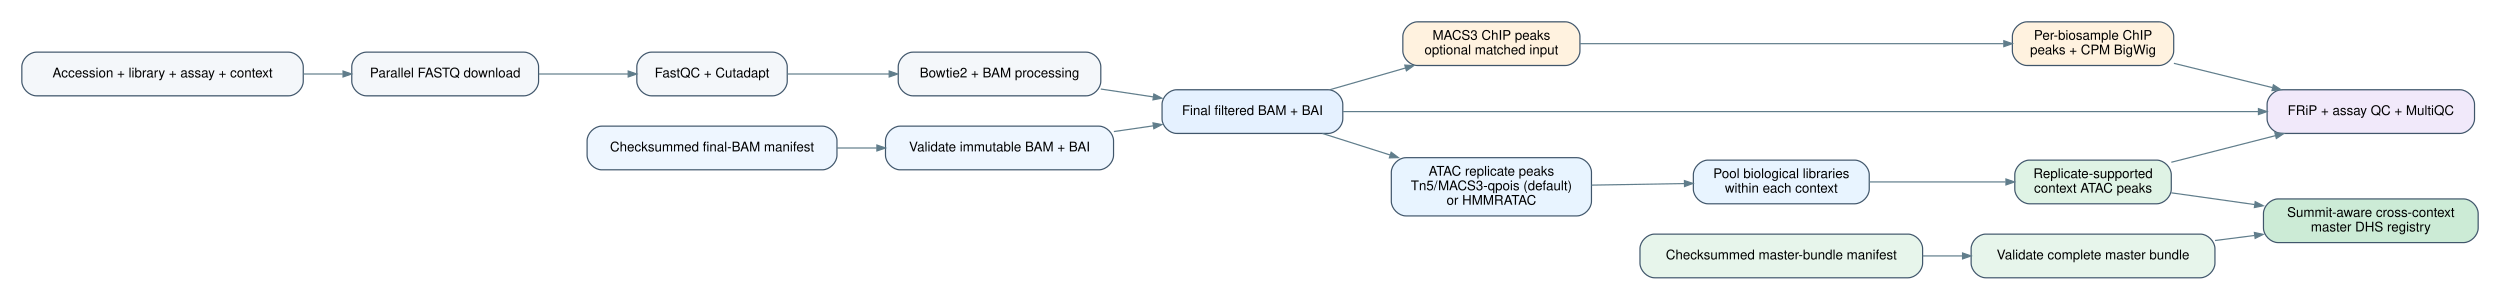
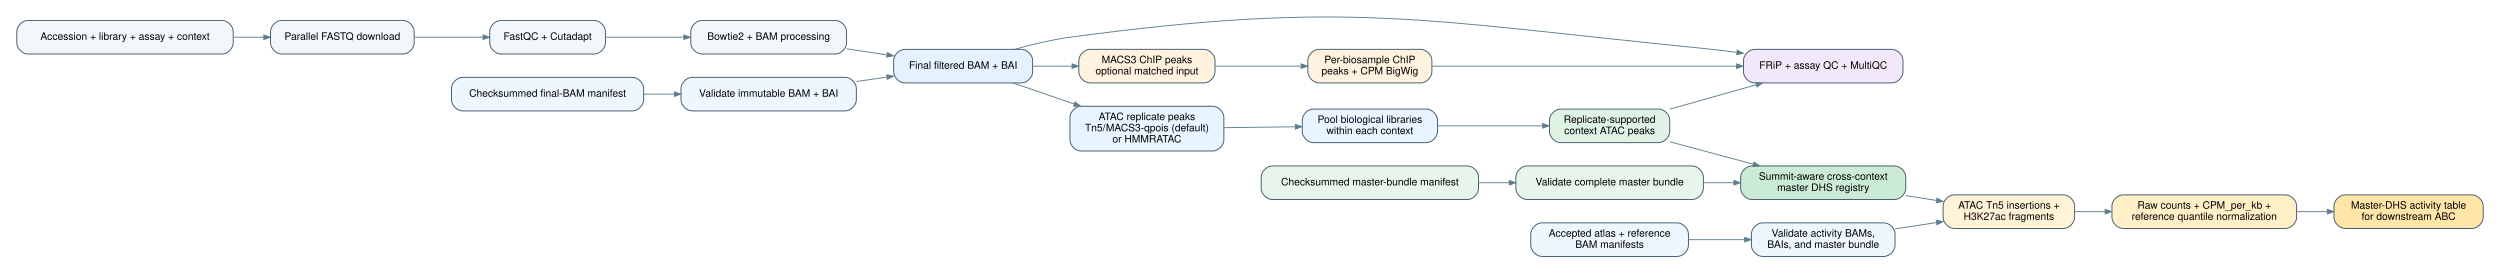
- <svg xmlns="http://www.w3.org/2000/svg" width="2061pt" height="247pt" viewBox="0.00 0.00 2061.00 247.00">
-   <g id="graph0" class="graph" transform="scale(1 1) rotate(0) translate(18 229)">
+ <svg xmlns="http://www.w3.org/2000/svg" width="2680pt" height="293pt" viewBox="0.00 0.00 2680.00 292.81">
+   <g id="graph0" class="graph" transform="scale(1 1) rotate(0) translate(18 274.81)">
    <g id="node1" class="node">
-       <path fill="#f4f7fa" stroke="#40566b" d="M220,-186C220,-186 12,-186 12,-186 6,-186 0,-180 0,-174 0,-174 0,-162 0,-162 0,-156 6,-150 12,-150 12,-150 220,-150 220,-150 226,-150 232,-156 232,-162 232,-162 232,-174 232,-174 232,-180 226,-186 220,-186" />
-       <text text-anchor="middle" x="116" y="-165.2" font-family="Helvetica,sans-Serif" font-size="11.00">Accession + library + assay + context</text>
+       <path fill="#f4f7fa" stroke="#40566b" d="M220,-253C220,-253 12,-253 12,-253 6,-253 0,-247 0,-241 0,-241 0,-229 0,-229 0,-223 6,-217 12,-217 12,-217 220,-217 220,-217 226,-217 232,-223 232,-229 232,-229 232,-241 232,-241 232,-247 226,-253 220,-253" />
+       <text text-anchor="middle" x="116" y="-232.2" font-family="Helvetica,sans-Serif" font-size="11.00">Accession + library + assay + context</text>
    </g>
    <g id="node2" class="node">
-       <path fill="#f4f7fa" stroke="#40566b" d="M414,-186C414,-186 284,-186 284,-186 278,-186 272,-180 272,-174 272,-174 272,-162 272,-162 272,-156 278,-150 284,-150 284,-150 414,-150 414,-150 420,-150 426,-156 426,-162 426,-162 426,-174 426,-174 426,-180 420,-186 414,-186" />
-       <text text-anchor="middle" x="349" y="-165.2" font-family="Helvetica,sans-Serif" font-size="11.00">Parallel FASTQ download</text>
+       <path fill="#f4f7fa" stroke="#40566b" d="M414,-253C414,-253 284,-253 284,-253 278,-253 272,-247 272,-241 272,-241 272,-229 272,-229 272,-223 278,-217 284,-217 284,-217 414,-217 414,-217 420,-217 426,-223 426,-229 426,-229 426,-241 426,-241 426,-247 420,-253 414,-253" />
+       <text text-anchor="middle" x="349" y="-232.2" font-family="Helvetica,sans-Serif" font-size="11.00">Parallel FASTQ download</text>
    </g>
    <g id="edge1" class="edge">
-       <path fill="none" stroke="#607d8b" d="M232.16,-168C243.09,-168 254.02,-168 264.56,-168" />
-       <polygon fill="#607d8b" stroke="#607d8b" points="264.8,-170.45 271.8,-168 264.8,-165.55 264.8,-170.45" />
+       <path fill="none" stroke="#607d8b" d="M232.16,-235C243.09,-235 254.02,-235 264.56,-235" />
+       <polygon fill="#607d8b" stroke="#607d8b" points="264.8,-237.45 271.8,-235 264.8,-232.55 264.8,-237.45" />
    </g>
    <g id="node3" class="node">
-       <path fill="#f4f7fa" stroke="#40566b" d="M619,-186C619,-186 519,-186 519,-186 513,-186 507,-180 507,-174 507,-174 507,-162 507,-162 507,-156 513,-150 519,-150 519,-150 619,-150 619,-150 625,-150 631,-156 631,-162 631,-162 631,-174 631,-174 631,-180 625,-186 619,-186" />
-       <text text-anchor="middle" x="569" y="-165.2" font-family="Helvetica,sans-Serif" font-size="11.00">FastQC + Cutadapt</text>
+       <path fill="#f4f7fa" stroke="#40566b" d="M619,-253C619,-253 519,-253 519,-253 513,-253 507,-247 507,-241 507,-241 507,-229 507,-229 507,-223 513,-217 519,-217 519,-217 619,-217 619,-217 625,-217 631,-223 631,-229 631,-229 631,-241 631,-241 631,-247 625,-253 619,-253" />
+       <text text-anchor="middle" x="569" y="-232.2" font-family="Helvetica,sans-Serif" font-size="11.00">FastQC + Cutadapt</text>
    </g>
    <g id="edge2" class="edge">
-       <path fill="none" stroke="#607d8b" d="M426.25,-168C450.17,-168 476.41,-168 499.75,-168" />
-       <polygon fill="#607d8b" stroke="#607d8b" points="499.89,-170.45 506.89,-168 499.89,-165.55 499.89,-170.45" />
+       <path fill="none" stroke="#607d8b" d="M426.25,-235C450.17,-235 476.41,-235 499.75,-235" />
+       <polygon fill="#607d8b" stroke="#607d8b" points="499.89,-237.45 506.89,-235 499.89,-232.55 499.89,-237.45" />
    </g>
    <g id="node4" class="node">
-       <path fill="#f4f7fa" stroke="#40566b" d="M877.5,-186C877.5,-186 734.5,-186 734.5,-186 728.5,-186 722.5,-180 722.5,-174 722.5,-174 722.5,-162 722.5,-162 722.5,-156 728.5,-150 734.5,-150 734.5,-150 877.5,-150 877.5,-150 883.5,-150 889.5,-156 889.5,-162 889.5,-162 889.5,-174 889.5,-174 889.5,-180 883.5,-186 877.5,-186" />
-       <text text-anchor="middle" x="806" y="-165.2" font-family="Helvetica,sans-Serif" font-size="11.00">Bowtie2 + BAM processing</text>
+       <path fill="#f4f7fa" stroke="#40566b" d="M877.5,-253C877.5,-253 734.5,-253 734.5,-253 728.5,-253 722.5,-247 722.5,-241 722.5,-241 722.5,-229 722.5,-229 722.5,-223 728.5,-217 734.5,-217 734.5,-217 877.5,-217 877.5,-217 883.5,-217 889.5,-223 889.5,-229 889.5,-229 889.5,-241 889.5,-241 889.5,-247 883.5,-253 877.5,-253" />
+       <text text-anchor="middle" x="806" y="-232.2" font-family="Helvetica,sans-Serif" font-size="11.00">Bowtie2 + BAM processing</text>
    </g>
    <g id="edge3" class="edge">
-       <path fill="none" stroke="#607d8b" d="M631.13,-168C656.71,-168 686.95,-168 714.98,-168" />
-       <polygon fill="#607d8b" stroke="#607d8b" points="715.06,-170.45 722.06,-168 715.06,-165.55 715.06,-170.45" />
+       <path fill="none" stroke="#607d8b" d="M631.13,-235C656.71,-235 686.95,-235 714.98,-235" />
+       <polygon fill="#607d8b" stroke="#607d8b" points="715.06,-237.45 722.06,-235 715.06,-232.55 715.06,-237.45" />
    </g>
    <g id="node7" class="node">
-       <path fill="#e5f1ff" stroke="#40566b" d="M1077,-155C1077,-155 952,-155 952,-155 946,-155 940,-149 940,-143 940,-143 940,-131 940,-131 940,-125 946,-119 952,-119 952,-119 1077,-119 1077,-119 1083,-119 1089,-125 1089,-131 1089,-131 1089,-143 1089,-143 1089,-149 1083,-155 1077,-155" />
-       <text text-anchor="middle" x="1014.5" y="-134.2" font-family="Helvetica,sans-Serif" font-size="11.00">Final filtered BAM + BAI</text>
+       <path fill="#e5f1ff" stroke="#40566b" d="M1077,-222C1077,-222 952,-222 952,-222 946,-222 940,-216 940,-210 940,-210 940,-198 940,-198 940,-192 946,-186 952,-186 952,-186 1077,-186 1077,-186 1083,-186 1089,-192 1089,-198 1089,-198 1089,-210 1089,-210 1089,-216 1083,-222 1077,-222" />
+       <text text-anchor="middle" x="1014.5" y="-201.2" font-family="Helvetica,sans-Serif" font-size="11.00">Final filtered BAM + BAI</text>
    </g>
    <g id="edge4" class="edge">
-       <path fill="none" stroke="#607d8b" d="M889.5,-155.61C903.79,-153.47 918.63,-151.24 932.87,-149.1" />
-       <polygon fill="#607d8b" stroke="#607d8b" points="933.25,-151.52 939.81,-148.06 932.52,-146.68 933.25,-151.52" />
+       <path fill="none" stroke="#607d8b" d="M889.5,-222.61C903.79,-220.47 918.63,-218.24 932.87,-216.1" />
+       <polygon fill="#607d8b" stroke="#607d8b" points="933.25,-218.52 939.81,-215.06 932.52,-213.68 933.25,-218.52" />
    </g>
    <g id="node5" class="node">
-       <path fill="#eef6ff" stroke="#40566b" d="M660,-125C660,-125 478,-125 478,-125 472,-125 466,-119 466,-113 466,-113 466,-101 466,-101 466,-95 472,-89 478,-89 478,-89 660,-89 660,-89 666,-89 672,-95 672,-101 672,-101 672,-113 672,-113 672,-119 666,-125 660,-125" />
-       <text text-anchor="middle" x="569" y="-104.2" font-family="Helvetica,sans-Serif" font-size="11.00">Checksummed final-BAM manifest</text>
+       <path fill="#eef6ff" stroke="#40566b" d="M660,-192C660,-192 478,-192 478,-192 472,-192 466,-186 466,-180 466,-180 466,-168 466,-168 466,-162 472,-156 478,-156 478,-156 660,-156 660,-156 666,-156 672,-162 672,-168 672,-168 672,-180 672,-180 672,-186 666,-192 660,-192" />
+       <text text-anchor="middle" x="569" y="-171.2" font-family="Helvetica,sans-Serif" font-size="11.00">Checksummed final-BAM manifest</text>
    </g>
    <g id="node6" class="node">
-       <path fill="#eef6ff" stroke="#40566b" d="M888,-125C888,-125 724,-125 724,-125 718,-125 712,-119 712,-113 712,-113 712,-101 712,-101 712,-95 718,-89 724,-89 724,-89 888,-89 888,-89 894,-89 900,-95 900,-101 900,-101 900,-113 900,-113 900,-119 894,-125 888,-125" />
-       <text text-anchor="middle" x="806" y="-104.2" font-family="Helvetica,sans-Serif" font-size="11.00">Validate immutable BAM + BAI</text>
+       <path fill="#eef6ff" stroke="#40566b" d="M888,-192C888,-192 724,-192 724,-192 718,-192 712,-186 712,-180 712,-180 712,-168 712,-168 712,-162 718,-156 724,-156 724,-156 888,-156 888,-156 894,-156 900,-162 900,-168 900,-168 900,-180 900,-180 900,-186 894,-192 888,-192" />
+       <text text-anchor="middle" x="806" y="-171.2" font-family="Helvetica,sans-Serif" font-size="11.00">Validate immutable BAM + BAI</text>
    </g>
    <g id="edge5" class="edge">
-       <path fill="none" stroke="#607d8b" d="M672.05,-107C682.92,-107 693.97,-107 704.82,-107" />
-       <polygon fill="#607d8b" stroke="#607d8b" points="704.92,-109.45 711.92,-107 704.92,-104.55 704.92,-109.45" />
+       <path fill="none" stroke="#607d8b" d="M672.05,-174C682.92,-174 693.97,-174 704.82,-174" />
+       <polygon fill="#607d8b" stroke="#607d8b" points="704.92,-176.45 711.92,-174 704.92,-171.55 704.92,-176.45" />
    </g>
    <g id="edge6" class="edge">
-       <path fill="none" stroke="#607d8b" d="M900.28,-120.55C911.15,-122.13 922.17,-123.73 932.86,-125.28" />
-       <polygon fill="#607d8b" stroke="#607d8b" points="932.54,-127.71 939.82,-126.3 933.25,-122.87 932.54,-127.71" />
+       <path fill="none" stroke="#607d8b" d="M900.28,-187.55C911.15,-189.13 922.17,-190.73 932.86,-192.28" />
+       <polygon fill="#607d8b" stroke="#607d8b" points="932.54,-194.71 939.82,-193.3 933.25,-189.87 932.54,-194.71" />
    </g>
    <g id="node8" class="node">
-       <path fill="#e8f4ff" stroke="#40566b" d="M1282,-99C1282,-99 1141,-99 1141,-99 1135,-99 1129,-93 1129,-87 1129,-87 1129,-63 1129,-63 1129,-57 1135,-51 1141,-51 1141,-51 1282,-51 1282,-51 1288,-51 1294,-57 1294,-63 1294,-63 1294,-87 1294,-87 1294,-93 1288,-99 1282,-99" />
-       <text text-anchor="middle" x="1211.5" y="-84.2" font-family="Helvetica,sans-Serif" font-size="11.00">ATAC replicate peaks</text>
-       <text text-anchor="middle" x="1211.5" y="-72.2" font-family="Helvetica,sans-Serif" font-size="11.00">Tn5/MACS3-qpois (default)</text>
-       <text text-anchor="middle" x="1211.5" y="-60.2" font-family="Helvetica,sans-Serif" font-size="11.00">or HMMRATAC</text>
+       <path fill="#e8f4ff" stroke="#40566b" d="M1282,-161C1282,-161 1141,-161 1141,-161 1135,-161 1129,-155 1129,-149 1129,-149 1129,-125 1129,-125 1129,-119 1135,-113 1141,-113 1141,-113 1282,-113 1282,-113 1288,-113 1294,-119 1294,-125 1294,-125 1294,-149 1294,-149 1294,-155 1288,-161 1282,-161" />
+       <text text-anchor="middle" x="1211.5" y="-146.2" font-family="Helvetica,sans-Serif" font-size="11.00">ATAC replicate peaks</text>
+       <text text-anchor="middle" x="1211.5" y="-134.2" font-family="Helvetica,sans-Serif" font-size="11.00">Tn5/MACS3-qpois (default)</text>
+       <text text-anchor="middle" x="1211.5" y="-122.2" font-family="Helvetica,sans-Serif" font-size="11.00">or HMMRATAC</text>
    </g>
    <g id="edge7" class="edge">
-       <path fill="none" stroke="#607d8b" d="M1072.16,-118.98C1089.59,-113.44 1109.14,-107.23 1127.93,-101.25" />
-       <polygon fill="#607d8b" stroke="#607d8b" points="1128.89,-103.52 1134.82,-99.06 1127.4,-98.85 1128.89,-103.52" />
+       <path fill="none" stroke="#607d8b" d="M1068.01,-185.96C1088.15,-179.04 1111.57,-170.99 1133.53,-163.44" />
+       <polygon fill="#607d8b" stroke="#607d8b" points="1134.47,-165.71 1140.3,-161.12 1132.88,-161.08 1134.47,-165.71" />
+     </g>
+     <g id="node19" class="node">
+       <path fill="#fff2df" stroke="#40566b" d="M1272.5,-222C1272.5,-222 1150.5,-222 1150.5,-222 1144.5,-222 1138.5,-216 1138.5,-210 1138.5,-210 1138.5,-198 1138.5,-198 1138.5,-192 1144.5,-186 1150.5,-186 1150.5,-186 1272.5,-186 1272.5,-186 1278.5,-186 1284.5,-192 1284.5,-198 1284.5,-198 1284.5,-210 1284.5,-210 1284.5,-216 1278.5,-222 1272.5,-222" />
+       <text text-anchor="middle" x="1211.5" y="-207.2" font-family="Helvetica,sans-Serif" font-size="11.00">MACS3 ChIP peaks</text>
+       <text text-anchor="middle" x="1211.5" y="-195.2" font-family="Helvetica,sans-Serif" font-size="11.00">optional matched input</text>
+     </g>
+     <g id="edge11" class="edge">
+       <path fill="none" stroke="#607d8b" d="M1089.22,-204C1102.91,-204 1117.26,-204 1131.1,-204" />
+       <polygon fill="#607d8b" stroke="#607d8b" points="1131.29,-206.45 1138.29,-204 1131.29,-201.55 1131.29,-206.45" />
+     </g>
+     <g id="node21" class="node">
+       <path fill="#f1e9fa" stroke="#40566b" d="M2010,-222C2010,-222 1863,-222 1863,-222 1857,-222 1851,-216 1851,-210 1851,-210 1851,-198 1851,-198 1851,-192 1857,-186 1863,-186 1863,-186 2010,-186 2010,-186 2016,-186 2022,-192 2022,-198 2022,-198 2022,-210 2022,-210 2022,-216 2016,-222 2010,-222" />
+       <text text-anchor="middle" x="1936.5" y="-201.2" font-family="Helvetica,sans-Serif" font-size="11.00">FRiP + assay QC + MultiQC</text>
+     </g>
+     <g id="edge13" class="edge">
+       <path fill="none" stroke="#607d8b" d="M1070.02,-222.05C1088.53,-227.33 1109.46,-232.38 1129,-235 1428.15,-275.12 1507.65,-252.78 1808,-223 1819.64,-221.85 1831.83,-220.37 1843.88,-218.76" />
+       <polygon fill="#607d8b" stroke="#607d8b" points="1844.34,-221.17 1850.95,-217.79 1843.68,-216.31 1844.34,-221.17" />
+     </g>
+     <g id="node9" class="node">
+       <path fill="#e8f4ff" stroke="#40566b" d="M1511,-158C1511,-158 1390,-158 1390,-158 1384,-158 1378,-152 1378,-146 1378,-146 1378,-134 1378,-134 1378,-128 1384,-122 1390,-122 1390,-122 1511,-122 1511,-122 1517,-122 1523,-128 1523,-134 1523,-134 1523,-146 1523,-146 1523,-152 1517,-158 1511,-158" />
+       <text text-anchor="middle" x="1450.5" y="-143.2" font-family="Helvetica,sans-Serif" font-size="11.00">Pool biological libraries</text>
+       <text text-anchor="middle" x="1450.5" y="-131.2" font-family="Helvetica,sans-Serif" font-size="11.00">within each context</text>
+     </g>
+     <g id="edge8" class="edge">
+       <path fill="none" stroke="#607d8b" d="M1294.06,-138.03C1318.8,-138.35 1345.93,-138.69 1370.5,-139" />
+       <polygon fill="#607d8b" stroke="#607d8b" points="1370.66,-141.45 1377.69,-139.09 1370.72,-136.55 1370.66,-141.45" />
+     </g>
+     <g id="node10" class="node">
+       <path fill="#dff3e5" stroke="#40566b" d="M1760,-158C1760,-158 1655,-158 1655,-158 1649,-158 1643,-152 1643,-146 1643,-146 1643,-134 1643,-134 1643,-128 1649,-122 1655,-122 1655,-122 1760,-122 1760,-122 1766,-122 1772,-128 1772,-134 1772,-134 1772,-146 1772,-146 1772,-152 1766,-158 1760,-158" />
+       <text text-anchor="middle" x="1707.5" y="-143.2" font-family="Helvetica,sans-Serif" font-size="11.00">Replicate-supported</text>
+       <text text-anchor="middle" x="1707.5" y="-131.2" font-family="Helvetica,sans-Serif" font-size="11.00">context ATAC peaks</text>
+     </g>
+     <g id="edge9" class="edge">
+       <path fill="none" stroke="#607d8b" d="M1523.21,-140C1558.28,-140 1600.36,-140 1635.36,-140" />
+       <polygon fill="#607d8b" stroke="#607d8b" points="1635.71,-142.45 1642.71,-140 1635.71,-137.55 1635.71,-142.45" />
+     </g>
+     <g id="node11" class="node">
+       <path fill="#ccebd6" stroke="#40566b" d="M2013,-97C2013,-97 1860,-97 1860,-97 1854,-97 1848,-91 1848,-85 1848,-85 1848,-73 1848,-73 1848,-67 1854,-61 1860,-61 1860,-61 2013,-61 2013,-61 2019,-61 2025,-67 2025,-73 2025,-73 2025,-85 2025,-85 2025,-91 2019,-97 2013,-97" />
+       <text text-anchor="middle" x="1936.5" y="-82.2" font-family="Helvetica,sans-Serif" font-size="11.00">Summit-aware cross-context</text>
+       <text text-anchor="middle" x="1936.5" y="-70.2" font-family="Helvetica,sans-Serif" font-size="11.00">master DHS registry</text>
+     </g>
+     <g id="edge10" class="edge">
+       <path fill="none" stroke="#607d8b" d="M1772.03,-122.93C1799.84,-115.45 1832.65,-106.64 1861.54,-98.87" />
+       <polygon fill="#607d8b" stroke="#607d8b" points="1862.29,-101.21 1868.41,-97.03 1861.02,-96.48 1862.29,-101.21" />
+     </g>
+     <g id="edge14" class="edge">
+       <path fill="none" stroke="#607d8b" d="M1772.03,-157.91C1800.81,-166.03 1834.94,-175.65 1864.56,-184" />
+       <polygon fill="#607d8b" stroke="#607d8b" points="1864.19,-186.44 1871.59,-185.98 1865.52,-181.72 1864.19,-186.44" />
+     </g>
+     <g id="node16" class="node">
+       <path fill="#fff4d8" stroke="#40566b" d="M2194,-66C2194,-66 2077,-66 2077,-66 2071,-66 2065,-60 2065,-54 2065,-54 2065,-42 2065,-42 2065,-36 2071,-30 2077,-30 2077,-30 2194,-30 2194,-30 2200,-30 2206,-36 2206,-42 2206,-42 2206,-54 2206,-54 2206,-60 2200,-66 2194,-66" />
+       <text text-anchor="middle" x="2135.5" y="-51.2" font-family="Helvetica,sans-Serif" font-size="11.00">ATAC Tn5 insertions +</text>
+       <text text-anchor="middle" x="2135.5" y="-39.2" font-family="Helvetica,sans-Serif" font-size="11.00">H3K27ac fragments</text>
+     </g>
+     <g id="edge20" class="edge">
+       <path fill="none" stroke="#607d8b" d="M2025.05,-65.22C2036.01,-63.5 2047.15,-61.74 2057.93,-60.05" />
+       <polygon fill="#607d8b" stroke="#607d8b" points="2058.41,-62.45 2064.95,-58.94 2057.65,-57.61 2058.41,-62.45" />
+     </g>
+     <g id="node12" class="node">
+       <path fill="#e7f5eb" stroke="#40566b" d="M1555,-97C1555,-97 1346,-97 1346,-97 1340,-97 1334,-91 1334,-85 1334,-85 1334,-73 1334,-73 1334,-67 1340,-61 1346,-61 1346,-61 1555,-61 1555,-61 1561,-61 1567,-67 1567,-73 1567,-73 1567,-85 1567,-85 1567,-91 1561,-97 1555,-97" />
+       <text text-anchor="middle" x="1450.5" y="-76.2" font-family="Helvetica,sans-Serif" font-size="11.00">Checksummed master-bundle manifest</text>
+     </g>
+     <g id="node13" class="node">
+       <path fill="#e7f5eb" stroke="#40566b" d="M1796,-97C1796,-97 1619,-97 1619,-97 1613,-97 1607,-91 1607,-85 1607,-85 1607,-73 1607,-73 1607,-67 1613,-61 1619,-61 1619,-61 1796,-61 1796,-61 1802,-61 1808,-67 1808,-73 1808,-73 1808,-85 1808,-85 1808,-91 1802,-97 1796,-97" />
+       <text text-anchor="middle" x="1707.5" y="-76.2" font-family="Helvetica,sans-Serif" font-size="11.00">Validate complete master bundle</text>
+     </g>
+     <g id="edge16" class="edge">
+       <path fill="none" stroke="#607d8b" d="M1567.06,-79C1577.98,-79 1589.02,-79 1599.85,-79" />
+       <polygon fill="#607d8b" stroke="#607d8b" points="1599.93,-81.45 1606.93,-79 1599.93,-76.55 1599.93,-81.45" />
+     </g>
+     <g id="edge17" class="edge">
+       <path fill="none" stroke="#607d8b" d="M1808.07,-79C1818.91,-79 1829.93,-79 1840.72,-79" />
+       <polygon fill="#607d8b" stroke="#607d8b" points="1840.77,-81.45 1847.77,-79 1840.77,-76.55 1840.77,-81.45" />
    </g>
    <g id="node14" class="node">
-       <path fill="#fff2df" stroke="#40566b" d="M1272.5,-211C1272.5,-211 1150.5,-211 1150.5,-211 1144.5,-211 1138.5,-205 1138.5,-199 1138.5,-199 1138.5,-187 1138.5,-187 1138.5,-181 1144.5,-175 1150.5,-175 1150.5,-175 1272.5,-175 1272.5,-175 1278.5,-175 1284.5,-181 1284.5,-187 1284.5,-187 1284.5,-199 1284.5,-199 1284.5,-205 1278.5,-211 1272.5,-211" />
-       <text text-anchor="middle" x="1211.5" y="-196.2" font-family="Helvetica,sans-Serif" font-size="11.00">MACS3 ChIP peaks</text>
-       <text text-anchor="middle" x="1211.5" y="-184.2" font-family="Helvetica,sans-Serif" font-size="11.00">optional matched input</text>
-     </g>
-     <g id="edge11" class="edge">
-       <path fill="none" stroke="#607d8b" d="M1078.27,-155.03C1098.18,-160.74 1120.31,-167.1 1140.68,-172.95" />
-       <polygon fill="#607d8b" stroke="#607d8b" points="1140.11,-175.33 1147.51,-174.91 1141.46,-170.62 1140.11,-175.33" />
-     </g>
-     <g id="node16" class="node">
-       <path fill="#f1e9fa" stroke="#40566b" d="M2010,-155C2010,-155 1863,-155 1863,-155 1857,-155 1851,-149 1851,-143 1851,-143 1851,-131 1851,-131 1851,-125 1857,-119 1863,-119 1863,-119 2010,-119 2010,-119 2016,-119 2022,-125 2022,-131 2022,-131 2022,-143 2022,-143 2022,-149 2016,-155 2010,-155" />
-       <text text-anchor="middle" x="1936.5" y="-134.2" font-family="Helvetica,sans-Serif" font-size="11.00">FRiP + assay QC + MultiQC</text>
-     </g>
-     <g id="edge13" class="edge">
-       <path fill="none" stroke="#607d8b" d="M1089.23,-137C1255.86,-137 1661.11,-137 1843.67,-137" />
-       <polygon fill="#607d8b" stroke="#607d8b" points="1843.87,-139.45 1850.87,-137 1843.87,-134.55 1843.87,-139.45" />
-     </g>
-     <g id="node9" class="node">
-       <path fill="#e8f4ff" stroke="#40566b" d="M1511,-97C1511,-97 1390,-97 1390,-97 1384,-97 1378,-91 1378,-85 1378,-85 1378,-73 1378,-73 1378,-67 1384,-61 1390,-61 1390,-61 1511,-61 1511,-61 1517,-61 1523,-67 1523,-73 1523,-73 1523,-85 1523,-85 1523,-91 1517,-97 1511,-97" />
-       <text text-anchor="middle" x="1450.5" y="-82.2" font-family="Helvetica,sans-Serif" font-size="11.00">Pool biological libraries</text>
-       <text text-anchor="middle" x="1450.5" y="-70.2" font-family="Helvetica,sans-Serif" font-size="11.00">within each context</text>
-     </g>
-     <g id="edge8" class="edge">
-       <path fill="none" stroke="#607d8b" d="M1294.06,-76.38C1318.8,-76.79 1345.93,-77.25 1370.5,-77.67" />
-       <polygon fill="#607d8b" stroke="#607d8b" points="1370.65,-80.12 1377.69,-77.79 1370.73,-75.22 1370.65,-80.12" />
-     </g>
-     <g id="node10" class="node">
-       <path fill="#dff3e5" stroke="#40566b" d="M1760,-97C1760,-97 1655,-97 1655,-97 1649,-97 1643,-91 1643,-85 1643,-85 1643,-73 1643,-73 1643,-67 1649,-61 1655,-61 1655,-61 1760,-61 1760,-61 1766,-61 1772,-67 1772,-73 1772,-73 1772,-85 1772,-85 1772,-91 1766,-97 1760,-97" />
-       <text text-anchor="middle" x="1707.5" y="-82.2" font-family="Helvetica,sans-Serif" font-size="11.00">Replicate-supported</text>
-       <text text-anchor="middle" x="1707.5" y="-70.2" font-family="Helvetica,sans-Serif" font-size="11.00">context ATAC peaks</text>
-     </g>
-     <g id="edge9" class="edge">
-       <path fill="none" stroke="#607d8b" d="M1523.21,-79C1558.28,-79 1600.36,-79 1635.36,-79" />
-       <polygon fill="#607d8b" stroke="#607d8b" points="1635.71,-81.45 1642.71,-79 1635.71,-76.55 1635.71,-81.45" />
-     </g>
-     <g id="node11" class="node">
-       <path fill="#ccebd6" stroke="#40566b" d="M2013,-65C2013,-65 1860,-65 1860,-65 1854,-65 1848,-59 1848,-53 1848,-53 1848,-41 1848,-41 1848,-35 1854,-29 1860,-29 1860,-29 2013,-29 2013,-29 2019,-29 2025,-35 2025,-41 2025,-41 2025,-53 2025,-53 2025,-59 2019,-65 2013,-65" />
-       <text text-anchor="middle" x="1936.5" y="-50.2" font-family="Helvetica,sans-Serif" font-size="11.00">Summit-aware cross-context</text>
-       <text text-anchor="middle" x="1936.5" y="-38.2" font-family="Helvetica,sans-Serif" font-size="11.00">master DHS registry</text>
-     </g>
-     <g id="edge10" class="edge">
-       <path fill="none" stroke="#607d8b" d="M1772.03,-70.04C1793.31,-67.04 1817.51,-63.63 1840.65,-60.37" />
-       <polygon fill="#607d8b" stroke="#607d8b" points="1841.21,-62.77 1847.8,-59.36 1840.52,-57.91 1841.21,-62.77" />
-     </g>
-     <g id="edge14" class="edge">
-       <path fill="none" stroke="#607d8b" d="M1772.03,-95.23C1798.64,-102.03 1829.81,-110 1857.76,-117.14" />
-       <polygon fill="#607d8b" stroke="#607d8b" points="1857.41,-119.58 1864.8,-118.93 1858.62,-114.83 1857.41,-119.58" />
-     </g>
-     <g id="node12" class="node">
-       <path fill="#e7f5eb" stroke="#40566b" d="M1555,-36C1555,-36 1346,-36 1346,-36 1340,-36 1334,-30 1334,-24 1334,-24 1334,-12 1334,-12 1334,-6 1340,0 1346,0 1346,0 1555,0 1555,0 1561,0 1567,-6 1567,-12 1567,-12 1567,-24 1567,-24 1567,-30 1561,-36 1555,-36" />
-       <text text-anchor="middle" x="1450.5" y="-15.2" font-family="Helvetica,sans-Serif" font-size="11.00">Checksummed master-bundle manifest</text>
-     </g>
-     <g id="node13" class="node">
-       <path fill="#e7f5eb" stroke="#40566b" d="M1796,-36C1796,-36 1619,-36 1619,-36 1613,-36 1607,-30 1607,-24 1607,-24 1607,-12 1607,-12 1607,-6 1613,0 1619,0 1619,0 1796,0 1796,0 1802,0 1808,-6 1808,-12 1808,-12 1808,-24 1808,-24 1808,-30 1802,-36 1796,-36" />
-       <text text-anchor="middle" x="1707.5" y="-15.2" font-family="Helvetica,sans-Serif" font-size="11.00">Validate complete master bundle</text>
-     </g>
-     <g id="edge16" class="edge">
-       <path fill="none" stroke="#607d8b" d="M1567.06,-18C1577.98,-18 1589.02,-18 1599.85,-18" />
-       <polygon fill="#607d8b" stroke="#607d8b" points="1599.93,-20.45 1606.93,-18 1599.93,-15.55 1599.93,-20.45" />
-     </g>
-     <g id="edge17" class="edge">
-       <path fill="none" stroke="#607d8b" d="M1808.07,-30.72C1818.91,-32.11 1829.93,-33.51 1840.72,-34.89" />
-       <polygon fill="#607d8b" stroke="#607d8b" points="1840.52,-37.34 1847.77,-35.79 1841.14,-32.47 1840.52,-37.34" />
+       <path fill="#eef6ff" stroke="#40566b" d="M1780,-36C1780,-36 1635,-36 1635,-36 1629,-36 1623,-30 1623,-24 1623,-24 1623,-12 1623,-12 1623,-6 1629,0 1635,0 1635,0 1780,0 1780,0 1786,0 1792,-6 1792,-12 1792,-12 1792,-24 1792,-24 1792,-30 1786,-36 1780,-36" />
+       <text text-anchor="middle" x="1707.5" y="-21.2" font-family="Helvetica,sans-Serif" font-size="11.00">Accepted atlas + reference</text>
+       <text text-anchor="middle" x="1707.5" y="-9.2" font-family="Helvetica,sans-Serif" font-size="11.00">BAM manifests</text>
    </g>
    <g id="node15" class="node">
-       <path fill="#fff2df" stroke="#40566b" d="M1762,-211C1762,-211 1653,-211 1653,-211 1647,-211 1641,-205 1641,-199 1641,-199 1641,-187 1641,-187 1641,-181 1647,-175 1653,-175 1653,-175 1762,-175 1762,-175 1768,-175 1774,-181 1774,-187 1774,-187 1774,-199 1774,-199 1774,-205 1768,-211 1762,-211" />
-       <text text-anchor="middle" x="1707.5" y="-196.2" font-family="Helvetica,sans-Serif" font-size="11.00">Per-biosample ChIP</text>
-       <text text-anchor="middle" x="1707.5" y="-184.2" font-family="Helvetica,sans-Serif" font-size="11.00">peaks + CPM BigWig</text>
+       <path fill="#eef6ff" stroke="#40566b" d="M2001.5,-36C2001.5,-36 1871.5,-36 1871.5,-36 1865.5,-36 1859.5,-30 1859.5,-24 1859.5,-24 1859.5,-12 1859.5,-12 1859.5,-6 1865.5,0 1871.5,0 1871.5,0 2001.5,0 2001.5,0 2007.5,0 2013.5,-6 2013.5,-12 2013.5,-12 2013.5,-24 2013.5,-24 2013.5,-30 2007.5,-36 2001.5,-36" />
+       <text text-anchor="middle" x="1936.5" y="-21.2" font-family="Helvetica,sans-Serif" font-size="11.00">Validate activity BAMs,</text>
+       <text text-anchor="middle" x="1936.5" y="-9.2" font-family="Helvetica,sans-Serif" font-size="11.00">BAIs, and master bundle</text>
+     </g>
+     <g id="edge18" class="edge">
+       <path fill="none" stroke="#607d8b" d="M1792.06,-18C1811.65,-18 1832.52,-18 1852.11,-18" />
+       <polygon fill="#607d8b" stroke="#607d8b" points="1852.26,-20.45 1859.26,-18 1852.26,-15.55 1852.26,-20.45" />
+     </g>
+     <g id="edge19" class="edge">
+       <path fill="none" stroke="#607d8b" d="M2013.67,-29.6C2028.18,-31.81 2043.38,-34.12 2057.91,-36.34" />
+       <polygon fill="#607d8b" stroke="#607d8b" points="2057.69,-38.78 2064.98,-37.41 2058.43,-33.94 2057.69,-38.78" />
+     </g>
+     <g id="node17" class="node">
+       <path fill="#fff0c7" stroke="#40566b" d="M2432,-66C2432,-66 2258,-66 2258,-66 2252,-66 2246,-60 2246,-54 2246,-54 2246,-42 2246,-42 2246,-36 2252,-30 2258,-30 2258,-30 2432,-30 2432,-30 2438,-30 2444,-36 2444,-42 2444,-42 2444,-54 2444,-54 2444,-60 2438,-66 2432,-66" />
+       <text text-anchor="middle" x="2345" y="-51.2" font-family="Helvetica,sans-Serif" font-size="11.00">Raw counts + CPM_per_kb +</text>
+       <text text-anchor="middle" x="2345" y="-39.2" font-family="Helvetica,sans-Serif" font-size="11.00">reference quantile normalization</text>
+     </g>
+     <g id="edge21" class="edge">
+       <path fill="none" stroke="#607d8b" d="M2206.17,-48C2216.6,-48 2227.55,-48 2238.52,-48" />
+       <polygon fill="#607d8b" stroke="#607d8b" points="2238.73,-50.45 2245.73,-48 2238.73,-45.55 2238.73,-50.45" />
+     </g>
+     <g id="node18" class="node">
+       <path fill="#ffe5a8" stroke="#40566b" d="M2632,-66C2632,-66 2496,-66 2496,-66 2490,-66 2484,-60 2484,-54 2484,-54 2484,-42 2484,-42 2484,-36 2490,-30 2496,-30 2496,-30 2632,-30 2632,-30 2638,-30 2644,-36 2644,-42 2644,-42 2644,-54 2644,-54 2644,-60 2638,-66 2632,-66" />
+       <text text-anchor="middle" x="2564" y="-51.2" font-family="Helvetica,sans-Serif" font-size="11.00">Master-DHS activity table</text>
+       <text text-anchor="middle" x="2564" y="-39.2" font-family="Helvetica,sans-Serif" font-size="11.00">for downstream ABC</text>
+     </g>
+     <g id="edge22" class="edge">
+       <path fill="none" stroke="#607d8b" d="M2444.02,-48C2454.99,-48 2466.1,-48 2476.9,-48" />
+       <polygon fill="#607d8b" stroke="#607d8b" points="2476.94,-50.45 2483.94,-48 2476.94,-45.55 2476.94,-50.45" />
+     </g>
+     <g id="node20" class="node">
+       <path fill="#fff2df" stroke="#40566b" d="M1505,-222C1505,-222 1396,-222 1396,-222 1390,-222 1384,-216 1384,-210 1384,-210 1384,-198 1384,-198 1384,-192 1390,-186 1396,-186 1396,-186 1505,-186 1505,-186 1511,-186 1517,-192 1517,-198 1517,-198 1517,-210 1517,-210 1517,-216 1511,-222 1505,-222" />
+       <text text-anchor="middle" x="1450.5" y="-207.2" font-family="Helvetica,sans-Serif" font-size="11.00">Per-biosample ChIP</text>
+       <text text-anchor="middle" x="1450.5" y="-195.2" font-family="Helvetica,sans-Serif" font-size="11.00">peaks + CPM BigWig</text>
    </g>
    <g id="edge12" class="edge">
-       <path fill="none" stroke="#607d8b" d="M1284.6,-193C1378.03,-193 1540.05,-193 1633.79,-193" />
-       <polygon fill="#607d8b" stroke="#607d8b" points="1633.97,-195.45 1640.97,-193 1633.97,-190.55 1633.97,-195.45" />
+       <path fill="none" stroke="#607d8b" d="M1284.57,-204C1313.7,-204 1347.27,-204 1376.49,-204" />
+       <polygon fill="#607d8b" stroke="#607d8b" points="1376.82,-206.45 1383.82,-204 1376.82,-201.55 1376.82,-206.45" />
    </g>
    <g id="edge15" class="edge">
-       <path fill="none" stroke="#607d8b" d="M1774.16,-176.8C1799.52,-170.55 1828.78,-163.33 1855.37,-156.77" />
-       <polygon fill="#607d8b" stroke="#607d8b" points="1856.21,-159.08 1862.42,-155.03 1855.04,-154.33 1856.21,-159.08" />
+       <path fill="none" stroke="#607d8b" d="M1517.03,-204C1601.3,-204 1748.15,-204 1843.57,-204" />
+       <polygon fill="#607d8b" stroke="#607d8b" points="1843.63,-206.45 1850.63,-204 1843.63,-201.55 1843.63,-206.45" />
    </g>
  </g>
</svg>
